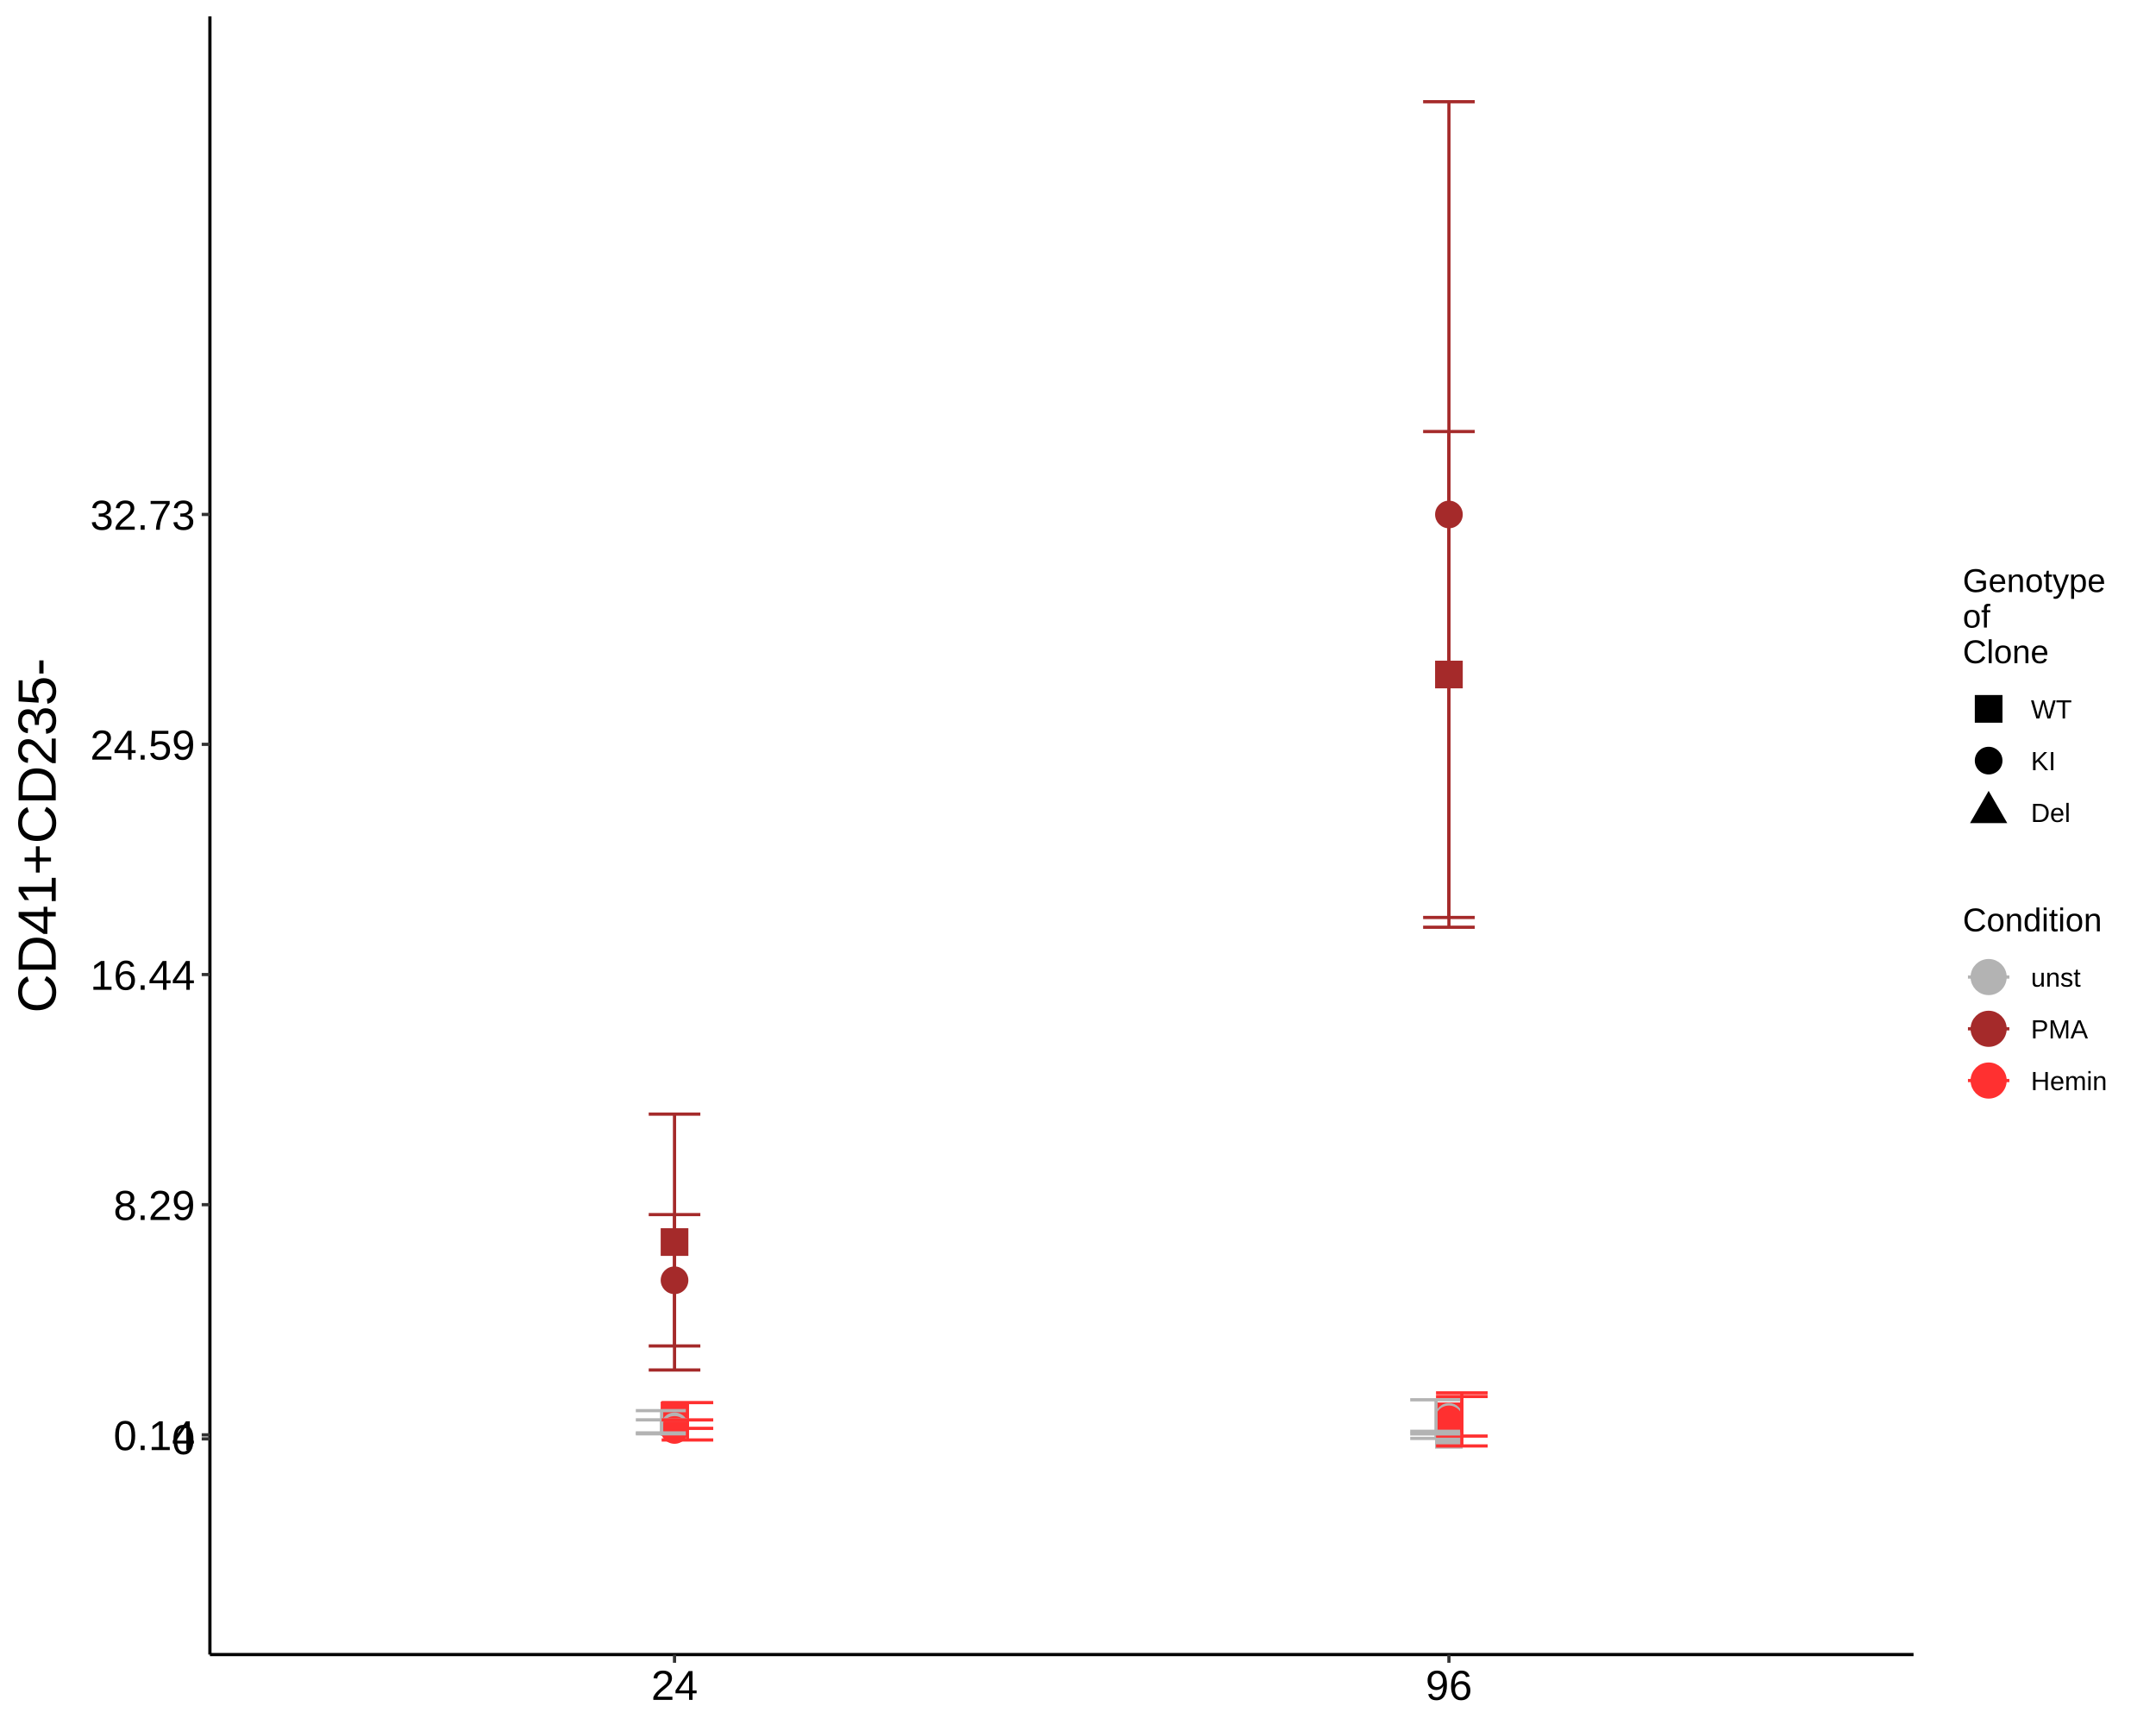
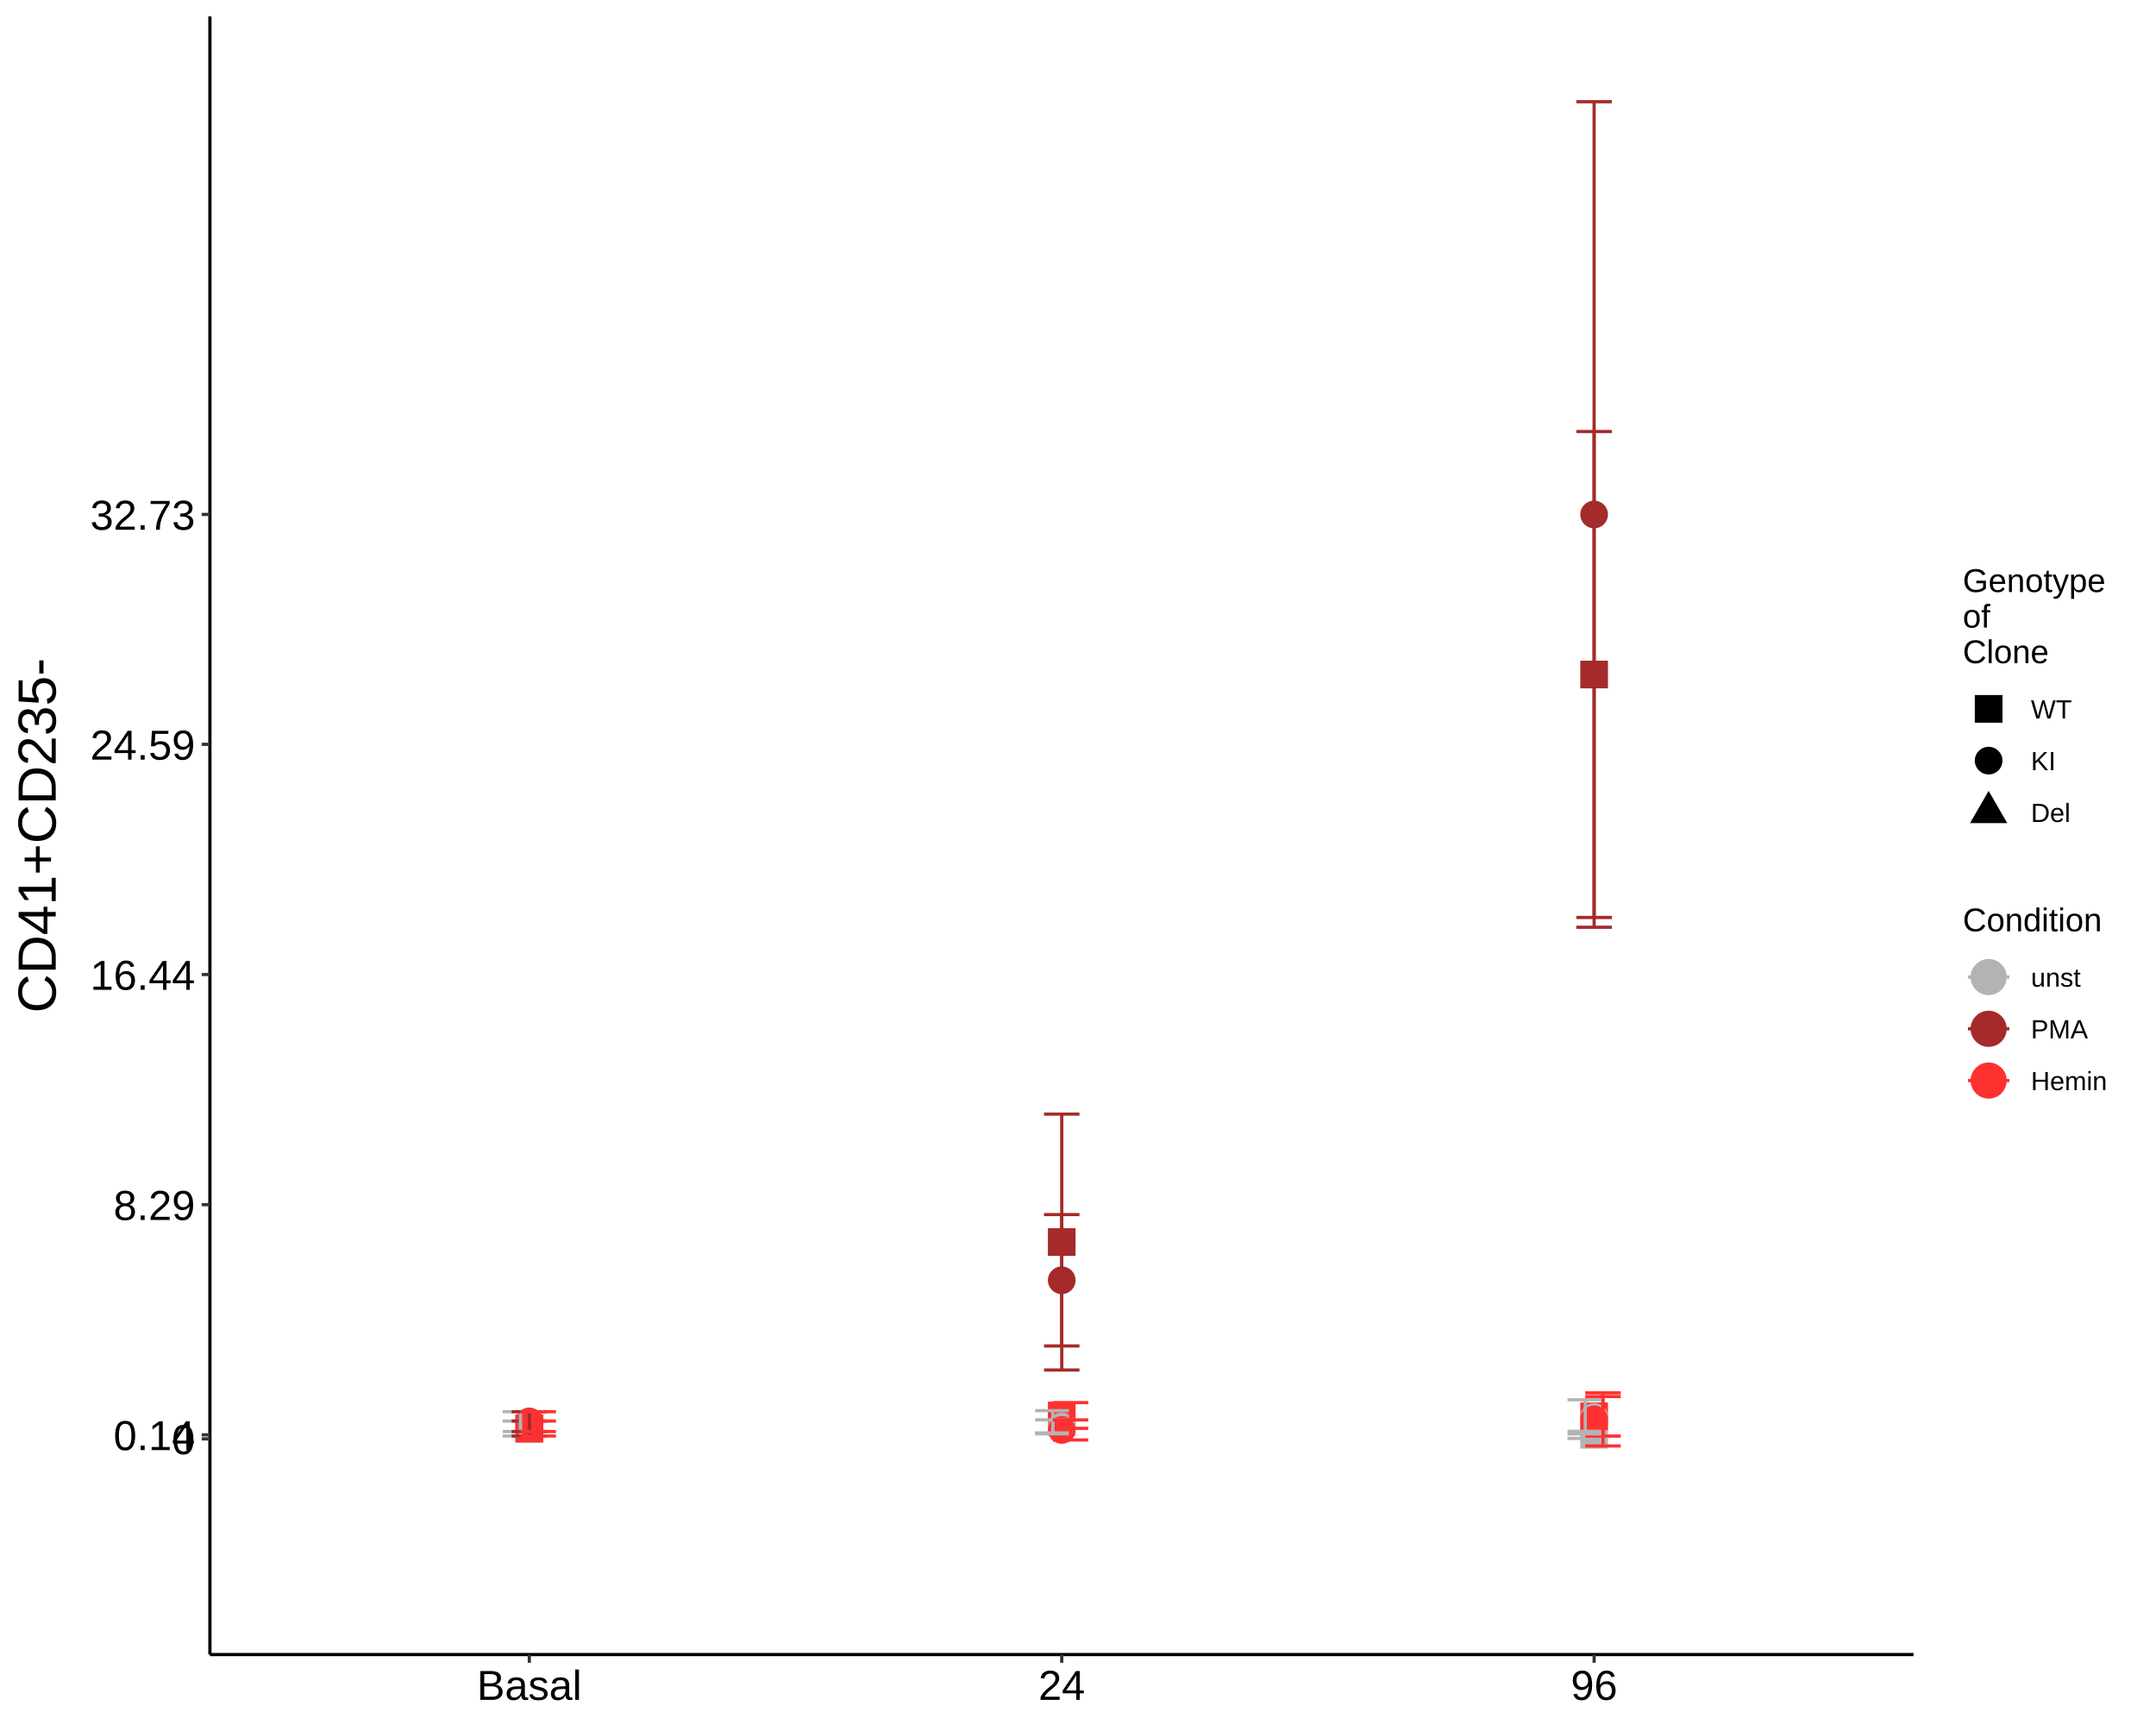
<svg xmlns="http://www.w3.org/2000/svg" class="svglite" width="720.00pt" height="576.00pt" viewBox="0 0 720.00 576.00">
  <defs>
    <style type="text/css">
    .svglite line, .svglite polyline, .svglite polygon, .svglite path, .svglite rect, .svglite circle {
      fill: none;
      stroke: #000000;
      stroke-linecap: round;
      stroke-linejoin: round;
      stroke-miterlimit: 10.00;
    }
  </style>
  </defs>
  <rect width="100%" height="100%" style="stroke: none; fill: #FFFFFF;" />
  <defs>
    <clipPath id="cpMC4wMHw3MjAuMDB8MC4wMHw1NzYuMDA=">
      <rect x="0.00" y="0.00" width="720.00" height="576.00" />
    </clipPath>
  </defs>
  <g clip-path="url(#cpMC4wMHw3MjAuMDB8MC4wMHw1NzYuMDA=)">
    <rect x="0" y="0.00" width="720.00" height="576.00" style="stroke-width: 1.07; stroke: #FFFFFF; fill: #FFFFFF;" />
  </g>
  <defs>
    <clipPath id="cpNzAuMTB8NjM5LjAzfDUuNDh8NTUyLjQ4">
      <rect x="70.10" y="5.48" width="568.94" height="547.00" />
    </clipPath>
  </defs>
  <g clip-path="url(#cpNzAuMTB8NjM5LjAzfDUuNDh8NTUyLjQ4)">
    <rect x="70.10" y="5.48" width="568.94" height="547.00" style="stroke-width: 1.07; stroke: none; fill: #FFFFFF;" />
-     <polygon points="220.64,479.52 229.88,479.52 229.88,470.28 220.64,470.28 " style="stroke-width: 2.83; stroke: none; fill: #B3B3B3;" />
-     <polygon points="479.25,483.73 488.49,483.73 488.49,474.49 479.25,474.49 " style="stroke-width: 2.83; stroke: none; fill: #B3B3B3;" />
-     <polygon points="220.64,419.36 229.88,419.36 229.88,410.12 220.64,410.12 " style="stroke-width: 2.83; stroke: none; fill: #A52A2A;" />
-     <polygon points="479.25,229.85 488.49,229.85 488.49,220.61 479.25,220.61 " style="stroke-width: 2.83; stroke: none; fill: #A52A2A;" />
-     <polygon points="220.64,477.26 229.88,477.26 229.88,468.02 220.64,468.02 " style="stroke-width: 2.83; stroke: none; fill: #FF3030;" />
-     <polygon points="479.25,477.54 488.49,477.54 488.49,468.30 479.25,468.30 " style="stroke-width: 2.83; stroke: none; fill: #FF3030;" />
-     <circle cx="225.26" cy="476.28" r="4.62" style="stroke-width: 2.83; stroke: none; fill: #B3B3B3;" />
-     <circle cx="483.87" cy="473.11" r="4.62" style="stroke-width: 2.83; stroke: none; fill: #B3B3B3;" />
-     <circle cx="225.26" cy="427.50" r="4.62" style="stroke-width: 2.83; stroke: none; fill: #A52A2A;" />
-     <circle cx="483.87" cy="171.79" r="4.62" style="stroke-width: 2.83; stroke: none; fill: #A52A2A;" />
-     <circle cx="225.26" cy="477.48" r="4.62" style="stroke-width: 2.83; stroke: none; fill: #FF3030;" />
-     <circle cx="483.87" cy="473.96" r="4.62" style="stroke-width: 2.83; stroke: none; fill: #FF3030;" />
-     <polyline points="212.33,471.03 229.57,471.03 " style="stroke-width: 1.07; stroke: #B3B3B3; stroke-linecap: butt;" />
-     <polyline points="220.95,471.03 220.95,478.77 " style="stroke-width: 1.07; stroke: #B3B3B3; stroke-linecap: butt;" />
-     <polyline points="212.33,478.77 229.57,478.77 " style="stroke-width: 1.07; stroke: #B3B3B3; stroke-linecap: butt;" />
-     <polyline points="470.94,477.92 488.18,477.92 " style="stroke-width: 1.07; stroke: #B3B3B3; stroke-linecap: butt;" />
-     <polyline points="479.56,477.92 479.56,480.31 " style="stroke-width: 1.07; stroke: #B3B3B3; stroke-linecap: butt;" />
-     <polyline points="470.94,480.31 488.18,480.31 " style="stroke-width: 1.07; stroke: #B3B3B3; stroke-linecap: butt;" />
-     <polyline points="216.64,372.02 233.88,372.02 " style="stroke-width: 1.07; stroke: #A52A2A; stroke-linecap: butt;" />
-     <polyline points="225.26,372.02 225.26,457.46 " style="stroke-width: 1.07; stroke: #A52A2A; stroke-linecap: butt;" />
-     <polyline points="216.64,457.46 233.88,457.46 " style="stroke-width: 1.07; stroke: #A52A2A; stroke-linecap: butt;" />
-     <polyline points="475.25,144.10 492.49,144.10 " style="stroke-width: 1.07; stroke: #A52A2A; stroke-linecap: butt;" />
-     <polyline points="483.87,144.10 483.87,306.35 " style="stroke-width: 1.07; stroke: #A52A2A; stroke-linecap: butt;" />
-     <polyline points="475.25,306.35 492.49,306.35 " style="stroke-width: 1.07; stroke: #A52A2A; stroke-linecap: butt;" />
-     <polyline points="220.95,468.34 238.19,468.34 " style="stroke-width: 1.07; stroke: #FF3030; stroke-linecap: butt;" />
-     <polyline points="229.57,468.34 229.57,476.94 " style="stroke-width: 1.07; stroke: #FF3030; stroke-linecap: butt;" />
-     <polyline points="220.95,476.94 238.19,476.94 " style="stroke-width: 1.07; stroke: #FF3030; stroke-linecap: butt;" />
-     <polyline points="479.56,466.32 496.80,466.32 " style="stroke-width: 1.07; stroke: #FF3030; stroke-linecap: butt;" />
-     <polyline points="488.18,466.32 488.18,479.52 " style="stroke-width: 1.07; stroke: #FF3030; stroke-linecap: butt;" />
-     <polyline points="479.56,479.52 496.80,479.52 " style="stroke-width: 1.07; stroke: #FF3030; stroke-linecap: butt;" />
-     <polyline points="212.33,474.11 229.57,474.11 " style="stroke-width: 1.07; stroke: #B3B3B3; stroke-linecap: butt;" />
-     <polyline points="220.95,474.11 220.95,478.46 " style="stroke-width: 1.07; stroke: #B3B3B3; stroke-linecap: butt;" />
-     <polyline points="212.33,478.46 229.57,478.46 " style="stroke-width: 1.07; stroke: #B3B3B3; stroke-linecap: butt;" />
-     <polyline points="470.94,467.40 488.18,467.40 " style="stroke-width: 1.07; stroke: #B3B3B3; stroke-linecap: butt;" />
-     <polyline points="479.56,467.40 479.56,478.82 " style="stroke-width: 1.07; stroke: #B3B3B3; stroke-linecap: butt;" />
-     <polyline points="470.94,478.82 488.18,478.82 " style="stroke-width: 1.07; stroke: #B3B3B3; stroke-linecap: butt;" />
-     <polyline points="216.64,405.57 233.88,405.57 " style="stroke-width: 1.07; stroke: #A52A2A; stroke-linecap: butt;" />
-     <polyline points="225.26,405.57 225.26,449.43 " style="stroke-width: 1.07; stroke: #A52A2A; stroke-linecap: butt;" />
-     <polyline points="216.64,449.43 233.88,449.43 " style="stroke-width: 1.07; stroke: #A52A2A; stroke-linecap: butt;" />
-     <polyline points="475.25,33.97 492.49,33.97 " style="stroke-width: 1.07; stroke: #A52A2A; stroke-linecap: butt;" />
-     <polyline points="483.87,33.97 483.87,309.62 " style="stroke-width: 1.07; stroke: #A52A2A; stroke-linecap: butt;" />
-     <polyline points="475.25,309.62 492.49,309.62 " style="stroke-width: 1.07; stroke: #A52A2A; stroke-linecap: butt;" />
-     <polyline points="220.95,474.13 238.19,474.13 " style="stroke-width: 1.07; stroke: #FF3030; stroke-linecap: butt;" />
-     <polyline points="229.57,474.13 229.57,480.82 " style="stroke-width: 1.07; stroke: #FF3030; stroke-linecap: butt;" />
-     <polyline points="220.95,480.82 238.19,480.82 " style="stroke-width: 1.07; stroke: #FF3030; stroke-linecap: butt;" />
-     <polyline points="479.56,465.10 496.80,465.10 " style="stroke-width: 1.07; stroke: #FF3030; stroke-linecap: butt;" />
-     <polyline points="488.18,465.10 488.18,482.82 " style="stroke-width: 1.07; stroke: #FF3030; stroke-linecap: butt;" />
-     <polyline points="479.56,482.82 496.80,482.82 " style="stroke-width: 1.07; stroke: #FF3030; stroke-linecap: butt;" />
+     <polygon points="172.15,481.63 181.39,481.63 181.39,472.39 172.15,472.39 " style="stroke-width: 2.83; stroke: none; fill: #B3B3B3;" />
+     <polygon points="349.95,479.52 359.18,479.52 359.18,470.28 349.95,470.28 " style="stroke-width: 2.83; stroke: none; fill: #B3B3B3;" />
+     <polygon points="527.74,483.73 536.98,483.73 536.98,474.49 527.74,474.49 " style="stroke-width: 2.83; stroke: none; fill: #B3B3B3;" />
+     <polygon points="172.15,481.63 181.39,481.63 181.39,472.39 172.15,472.39 " style="stroke-width: 2.83; stroke: none; fill: #A52A2A;" />
+     <polygon points="349.95,419.36 359.18,419.36 359.18,410.12 349.95,410.12 " style="stroke-width: 2.83; stroke: none; fill: #A52A2A;" />
+     <polygon points="527.74,229.85 536.98,229.85 536.98,220.61 527.74,220.61 " style="stroke-width: 2.83; stroke: none; fill: #A52A2A;" />
+     <polygon points="172.15,481.63 181.39,481.63 181.39,472.39 172.15,472.39 " style="stroke-width: 2.83; stroke: none; fill: #FF3030;" />
+     <polygon points="349.95,477.26 359.18,477.26 359.18,468.02 349.95,468.02 " style="stroke-width: 2.83; stroke: none; fill: #FF3030;" />
+     <polygon points="527.74,477.54 536.98,477.54 536.98,468.30 527.74,468.30 " style="stroke-width: 2.83; stroke: none; fill: #FF3030;" />
+     <circle cx="176.77" cy="474.70" r="4.62" style="stroke-width: 2.83; stroke: none; fill: #B3B3B3;" />
+     <circle cx="354.57" cy="476.28" r="4.62" style="stroke-width: 2.83; stroke: none; fill: #B3B3B3;" />
+     <circle cx="532.36" cy="473.11" r="4.62" style="stroke-width: 2.83; stroke: none; fill: #B3B3B3;" />
+     <circle cx="176.77" cy="474.70" r="4.62" style="stroke-width: 2.83; stroke: none; fill: #A52A2A;" />
+     <circle cx="354.57" cy="427.50" r="4.62" style="stroke-width: 2.83; stroke: none; fill: #A52A2A;" />
+     <circle cx="532.36" cy="171.79" r="4.62" style="stroke-width: 2.83; stroke: none; fill: #A52A2A;" />
+     <circle cx="176.77" cy="474.70" r="4.62" style="stroke-width: 2.83; stroke: none; fill: #FF3030;" />
+     <circle cx="354.57" cy="477.48" r="4.62" style="stroke-width: 2.83; stroke: none; fill: #FF3030;" />
+     <circle cx="532.36" cy="473.96" r="4.62" style="stroke-width: 2.83; stroke: none; fill: #FF3030;" />
+     <polyline points="167.88,474.51 179.73,474.51 " style="stroke-width: 1.07; stroke: #B3B3B3; stroke-linecap: butt;" />
+     <polyline points="173.81,474.51 173.81,479.51 " style="stroke-width: 1.07; stroke: #B3B3B3; stroke-linecap: butt;" />
+     <polyline points="167.88,479.51 179.73,479.51 " style="stroke-width: 1.07; stroke: #B3B3B3; stroke-linecap: butt;" />
+     <polyline points="345.68,471.03 357.53,471.03 " style="stroke-width: 1.07; stroke: #B3B3B3; stroke-linecap: butt;" />
+     <polyline points="351.60,471.03 351.60,478.77 " style="stroke-width: 1.07; stroke: #B3B3B3; stroke-linecap: butt;" />
+     <polyline points="345.68,478.77 357.53,478.77 " style="stroke-width: 1.07; stroke: #B3B3B3; stroke-linecap: butt;" />
+     <polyline points="523.47,477.92 535.32,477.92 " style="stroke-width: 1.07; stroke: #B3B3B3; stroke-linecap: butt;" />
+     <polyline points="529.40,477.92 529.40,480.31 " style="stroke-width: 1.07; stroke: #B3B3B3; stroke-linecap: butt;" />
+     <polyline points="523.47,480.31 535.32,480.31 " style="stroke-width: 1.07; stroke: #B3B3B3; stroke-linecap: butt;" />
+     <polyline points="170.85,474.51 182.70,474.51 " style="stroke-width: 1.07; stroke: #A52A2A; stroke-linecap: butt;" />
+     <polyline points="176.77,474.51 176.77,479.51 " style="stroke-width: 1.07; stroke: #A52A2A; stroke-linecap: butt;" />
+     <polyline points="170.85,479.51 182.70,479.51 " style="stroke-width: 1.07; stroke: #A52A2A; stroke-linecap: butt;" />
+     <polyline points="348.64,372.02 360.49,372.02 " style="stroke-width: 1.07; stroke: #A52A2A; stroke-linecap: butt;" />
+     <polyline points="354.57,372.02 354.57,457.46 " style="stroke-width: 1.07; stroke: #A52A2A; stroke-linecap: butt;" />
+     <polyline points="348.64,457.46 360.49,457.46 " style="stroke-width: 1.07; stroke: #A52A2A; stroke-linecap: butt;" />
+     <polyline points="526.43,144.10 538.29,144.10 " style="stroke-width: 1.07; stroke: #A52A2A; stroke-linecap: butt;" />
+     <polyline points="532.36,144.10 532.36,306.35 " style="stroke-width: 1.07; stroke: #A52A2A; stroke-linecap: butt;" />
+     <polyline points="526.43,306.35 538.29,306.35 " style="stroke-width: 1.07; stroke: #A52A2A; stroke-linecap: butt;" />
+     <polyline points="173.81,474.51 185.66,474.51 " style="stroke-width: 1.07; stroke: #FF3030; stroke-linecap: butt;" />
+     <polyline points="179.73,474.51 179.73,479.51 " style="stroke-width: 1.07; stroke: #FF3030; stroke-linecap: butt;" />
+     <polyline points="173.81,479.51 185.66,479.51 " style="stroke-width: 1.07; stroke: #FF3030; stroke-linecap: butt;" />
+     <polyline points="351.60,468.34 363.45,468.34 " style="stroke-width: 1.07; stroke: #FF3030; stroke-linecap: butt;" />
+     <polyline points="357.53,468.34 357.53,476.94 " style="stroke-width: 1.07; stroke: #FF3030; stroke-linecap: butt;" />
+     <polyline points="351.60,476.94 363.45,476.94 " style="stroke-width: 1.07; stroke: #FF3030; stroke-linecap: butt;" />
+     <polyline points="529.40,466.32 541.25,466.32 " style="stroke-width: 1.07; stroke: #FF3030; stroke-linecap: butt;" />
+     <polyline points="535.32,466.32 535.32,479.52 " style="stroke-width: 1.07; stroke: #FF3030; stroke-linecap: butt;" />
+     <polyline points="529.40,479.52 541.25,479.52 " style="stroke-width: 1.07; stroke: #FF3030; stroke-linecap: butt;" />
+     <polyline points="167.88,471.39 179.73,471.39 " style="stroke-width: 1.07; stroke: #B3B3B3; stroke-linecap: butt;" />
+     <polyline points="173.81,471.39 173.81,478.01 " style="stroke-width: 1.07; stroke: #B3B3B3; stroke-linecap: butt;" />
+     <polyline points="167.88,478.01 179.73,478.01 " style="stroke-width: 1.07; stroke: #B3B3B3; stroke-linecap: butt;" />
+     <polyline points="345.68,474.11 357.53,474.11 " style="stroke-width: 1.07; stroke: #B3B3B3; stroke-linecap: butt;" />
+     <polyline points="351.60,474.11 351.60,478.46 " style="stroke-width: 1.07; stroke: #B3B3B3; stroke-linecap: butt;" />
+     <polyline points="345.68,478.46 357.53,478.46 " style="stroke-width: 1.07; stroke: #B3B3B3; stroke-linecap: butt;" />
+     <polyline points="523.47,467.40 535.32,467.40 " style="stroke-width: 1.07; stroke: #B3B3B3; stroke-linecap: butt;" />
+     <polyline points="529.40,467.40 529.40,478.82 " style="stroke-width: 1.07; stroke: #B3B3B3; stroke-linecap: butt;" />
+     <polyline points="523.47,478.82 535.32,478.82 " style="stroke-width: 1.07; stroke: #B3B3B3; stroke-linecap: butt;" />
+     <polyline points="170.85,471.39 182.70,471.39 " style="stroke-width: 1.07; stroke: #A52A2A; stroke-linecap: butt;" />
+     <polyline points="176.77,471.39 176.77,478.01 " style="stroke-width: 1.07; stroke: #A52A2A; stroke-linecap: butt;" />
+     <polyline points="170.85,478.01 182.70,478.01 " style="stroke-width: 1.07; stroke: #A52A2A; stroke-linecap: butt;" />
+     <polyline points="348.64,405.57 360.49,405.57 " style="stroke-width: 1.07; stroke: #A52A2A; stroke-linecap: butt;" />
+     <polyline points="354.57,405.57 354.57,449.43 " style="stroke-width: 1.07; stroke: #A52A2A; stroke-linecap: butt;" />
+     <polyline points="348.64,449.43 360.49,449.43 " style="stroke-width: 1.07; stroke: #A52A2A; stroke-linecap: butt;" />
+     <polyline points="526.43,33.97 538.29,33.97 " style="stroke-width: 1.07; stroke: #A52A2A; stroke-linecap: butt;" />
+     <polyline points="532.36,33.97 532.36,309.62 " style="stroke-width: 1.07; stroke: #A52A2A; stroke-linecap: butt;" />
+     <polyline points="526.43,309.62 538.29,309.62 " style="stroke-width: 1.07; stroke: #A52A2A; stroke-linecap: butt;" />
+     <polyline points="173.81,471.39 185.66,471.39 " style="stroke-width: 1.07; stroke: #FF3030; stroke-linecap: butt;" />
+     <polyline points="179.73,471.39 179.73,478.01 " style="stroke-width: 1.07; stroke: #FF3030; stroke-linecap: butt;" />
+     <polyline points="173.81,478.01 185.66,478.01 " style="stroke-width: 1.07; stroke: #FF3030; stroke-linecap: butt;" />
+     <polyline points="351.60,474.13 363.45,474.13 " style="stroke-width: 1.07; stroke: #FF3030; stroke-linecap: butt;" />
+     <polyline points="357.53,474.13 357.53,480.82 " style="stroke-width: 1.07; stroke: #FF3030; stroke-linecap: butt;" />
+     <polyline points="351.60,480.82 363.45,480.82 " style="stroke-width: 1.07; stroke: #FF3030; stroke-linecap: butt;" />
+     <polyline points="529.40,465.10 541.25,465.10 " style="stroke-width: 1.07; stroke: #FF3030; stroke-linecap: butt;" />
+     <polyline points="535.32,465.10 535.32,482.82 " style="stroke-width: 1.07; stroke: #FF3030; stroke-linecap: butt;" />
+     <polyline points="529.40,482.82 541.25,482.82 " style="stroke-width: 1.07; stroke: #FF3030; stroke-linecap: butt;" />
  </g>
  <g clip-path="url(#cpMC4wMHw3MjAuMDB8MC4wMHw1NzYuMDA=)">
    <polyline points="70.10,552.48 70.10,5.48 " style="stroke-width: 1.07; stroke-linecap: butt;" />
    <text x="65.16" y="485.57" text-anchor="end" style="font-size: 14.00px; font-family: Arimo;" textLength="8.91px" lengthAdjust="spacingAndGlyphs">0</text>
    <text x="65.16" y="484.21" text-anchor="end" style="font-size: 14.00px; font-family: Arimo;" textLength="31.17px" lengthAdjust="spacingAndGlyphs">0.14</text>
    <text x="65.16" y="407.36" text-anchor="end" style="font-size: 14.00px; font-family: Arimo;" textLength="31.17px" lengthAdjust="spacingAndGlyphs">8.29</text>
    <text x="65.16" y="330.51" text-anchor="end" style="font-size: 14.00px; font-family: Arimo;" textLength="40.08px" lengthAdjust="spacingAndGlyphs">16.44</text>
    <text x="65.16" y="253.65" text-anchor="end" style="font-size: 14.00px; font-family: Arimo;" textLength="40.08px" lengthAdjust="spacingAndGlyphs">24.59</text>
    <text x="65.16" y="176.89" text-anchor="end" style="font-size: 14.00px; font-family: Arimo;" textLength="40.08px" lengthAdjust="spacingAndGlyphs">32.73</text>
    <polyline points="67.36,480.46 70.10,480.46 " style="stroke-width: 1.07; stroke: #333333; stroke-linecap: butt;" />
    <polyline points="67.36,479.11 70.10,479.11 " style="stroke-width: 1.07; stroke: #333333; stroke-linecap: butt;" />
    <polyline points="67.36,402.26 70.10,402.26 " style="stroke-width: 1.07; stroke: #333333; stroke-linecap: butt;" />
    <polyline points="67.36,325.41 70.10,325.41 " style="stroke-width: 1.07; stroke: #333333; stroke-linecap: butt;" />
    <polyline points="67.36,248.55 70.10,248.55 " style="stroke-width: 1.07; stroke: #333333; stroke-linecap: butt;" />
    <polyline points="67.36,171.79 70.10,171.79 " style="stroke-width: 1.07; stroke: #333333; stroke-linecap: butt;" />
    <polyline points="70.10,552.48 639.03,552.48 " style="stroke-width: 1.07; stroke-linecap: butt;" />
-     <polyline points="225.26,555.22 225.26,552.48 " style="stroke-width: 1.07; stroke: #333333; stroke-linecap: butt;" />
-     <polyline points="483.87,555.22 483.87,552.48 " style="stroke-width: 1.07; stroke: #333333; stroke-linecap: butt;" />
-     <text x="225.26" y="567.61" text-anchor="middle" style="font-size: 14.00px; font-family: Arimo;" textLength="17.81px" lengthAdjust="spacingAndGlyphs">24</text>
-     <text x="483.87" y="567.61" text-anchor="middle" style="font-size: 14.00px; font-family: Arimo;" textLength="17.81px" lengthAdjust="spacingAndGlyphs">96</text>
+     <polyline points="176.77,555.22 176.77,552.48 " style="stroke-width: 1.07; stroke: #333333; stroke-linecap: butt;" />
+     <polyline points="354.57,555.22 354.57,552.48 " style="stroke-width: 1.07; stroke: #333333; stroke-linecap: butt;" />
+     <polyline points="532.36,555.22 532.36,552.48 " style="stroke-width: 1.07; stroke: #333333; stroke-linecap: butt;" />
+     <text x="176.77" y="567.61" text-anchor="middle" style="font-size: 14.00px; font-family: Arimo;" textLength="37.94px" lengthAdjust="spacingAndGlyphs">Basal</text>
+     <text x="354.57" y="567.61" text-anchor="middle" style="font-size: 14.00px; font-family: Arimo;" textLength="17.81px" lengthAdjust="spacingAndGlyphs">24</text>
+     <text x="532.36" y="567.61" text-anchor="middle" style="font-size: 14.00px; font-family: Arimo;" textLength="17.81px" lengthAdjust="spacingAndGlyphs">96</text>
    <text transform="translate(18.61,278.98) rotate(-90)" text-anchor="middle" style="font-size: 18.00px; font-family: Arimo;" textLength="131.72px" lengthAdjust="spacingAndGlyphs">CD41+CD235-</text>
    <rect x="649.99" y="183.03" width="64.53" height="102.35" style="stroke-width: 1.07; stroke: none; fill: #FFFFFF;" />
    <text x="655.47" y="197.68" style="font-size: 11.00px; font-family: Arimo;" textLength="53.57px" lengthAdjust="spacingAndGlyphs">Genotype</text>
    <text x="655.47" y="209.56" style="font-size: 11.00px; font-family: Arimo;" textLength="10.61px" lengthAdjust="spacingAndGlyphs">of</text>
    <text x="655.47" y="221.44" style="font-size: 11.00px; font-family: Arimo;" textLength="31.21px" lengthAdjust="spacingAndGlyphs">Clone</text>
    <polygon points="659.49,241.32 668.73,241.32 668.73,232.08 659.49,232.08 " style="stroke-width: 2.83; stroke: none; fill: #000000;" />
    <circle cx="664.11" cy="253.98" r="4.62" style="stroke-width: 2.83; stroke: none; fill: #000000;" />
    <polygon points="664.11,264.08 670.33,274.85 657.89,274.85 " style="stroke-width: 2.83; stroke: none; fill: #000000;" />
    <text x="678.23" y="239.91" style="font-size: 8.80px; font-family: Arimo;" textLength="14.07px" lengthAdjust="spacingAndGlyphs">WT</text>
    <text x="678.23" y="257.19" style="font-size: 8.80px; font-family: Arimo;" textLength="8.36px" lengthAdjust="spacingAndGlyphs">KI</text>
    <text x="678.23" y="274.47" style="font-size: 8.80px; font-family: Arimo;" textLength="14.64px" lengthAdjust="spacingAndGlyphs">Del</text>
    <rect x="649.99" y="296.34" width="63.46" height="78.59" style="stroke-width: 1.07; stroke: none; fill: #FFFFFF;" />
    <text x="655.47" y="310.98" style="font-size: 11.00px; font-family: Arimo;" textLength="52.50px" lengthAdjust="spacingAndGlyphs">Condition</text>
    <circle cx="664.11" cy="326.25" r="4.62" style="stroke-width: 2.83; stroke: #B3B3B3; fill: #B3B3B3;" />
    <line x1="657.20" y1="326.25" x2="671.03" y2="326.25" style="stroke-width: 1.07; stroke: #B3B3B3; stroke-linecap: butt;" />
    <circle cx="664.11" cy="343.53" r="4.62" style="stroke-width: 2.83; stroke: #A52A2A; fill: #A52A2A;" />
    <line x1="657.20" y1="343.53" x2="671.03" y2="343.53" style="stroke-width: 1.07; stroke: #A52A2A; stroke-linecap: butt;" />
    <circle cx="664.11" cy="360.81" r="4.62" style="stroke-width: 2.83; stroke: #FF3030; fill: #FF3030;" />
    <line x1="657.20" y1="360.81" x2="671.03" y2="360.81" style="stroke-width: 1.07; stroke: #FF3030; stroke-linecap: butt;" />
    <text x="678.23" y="329.46" style="font-size: 8.80px; font-family: Arimo;" textLength="19.18px" lengthAdjust="spacingAndGlyphs">unst</text>
    <text x="678.23" y="346.74" style="font-size: 8.80px; font-family: Arimo;" textLength="18.91px" lengthAdjust="spacingAndGlyphs">PMA</text>
    <text x="678.23" y="364.02" style="font-size: 8.80px; font-family: Arimo;" textLength="28.62px" lengthAdjust="spacingAndGlyphs">Hemin</text>
  </g>
</svg>
